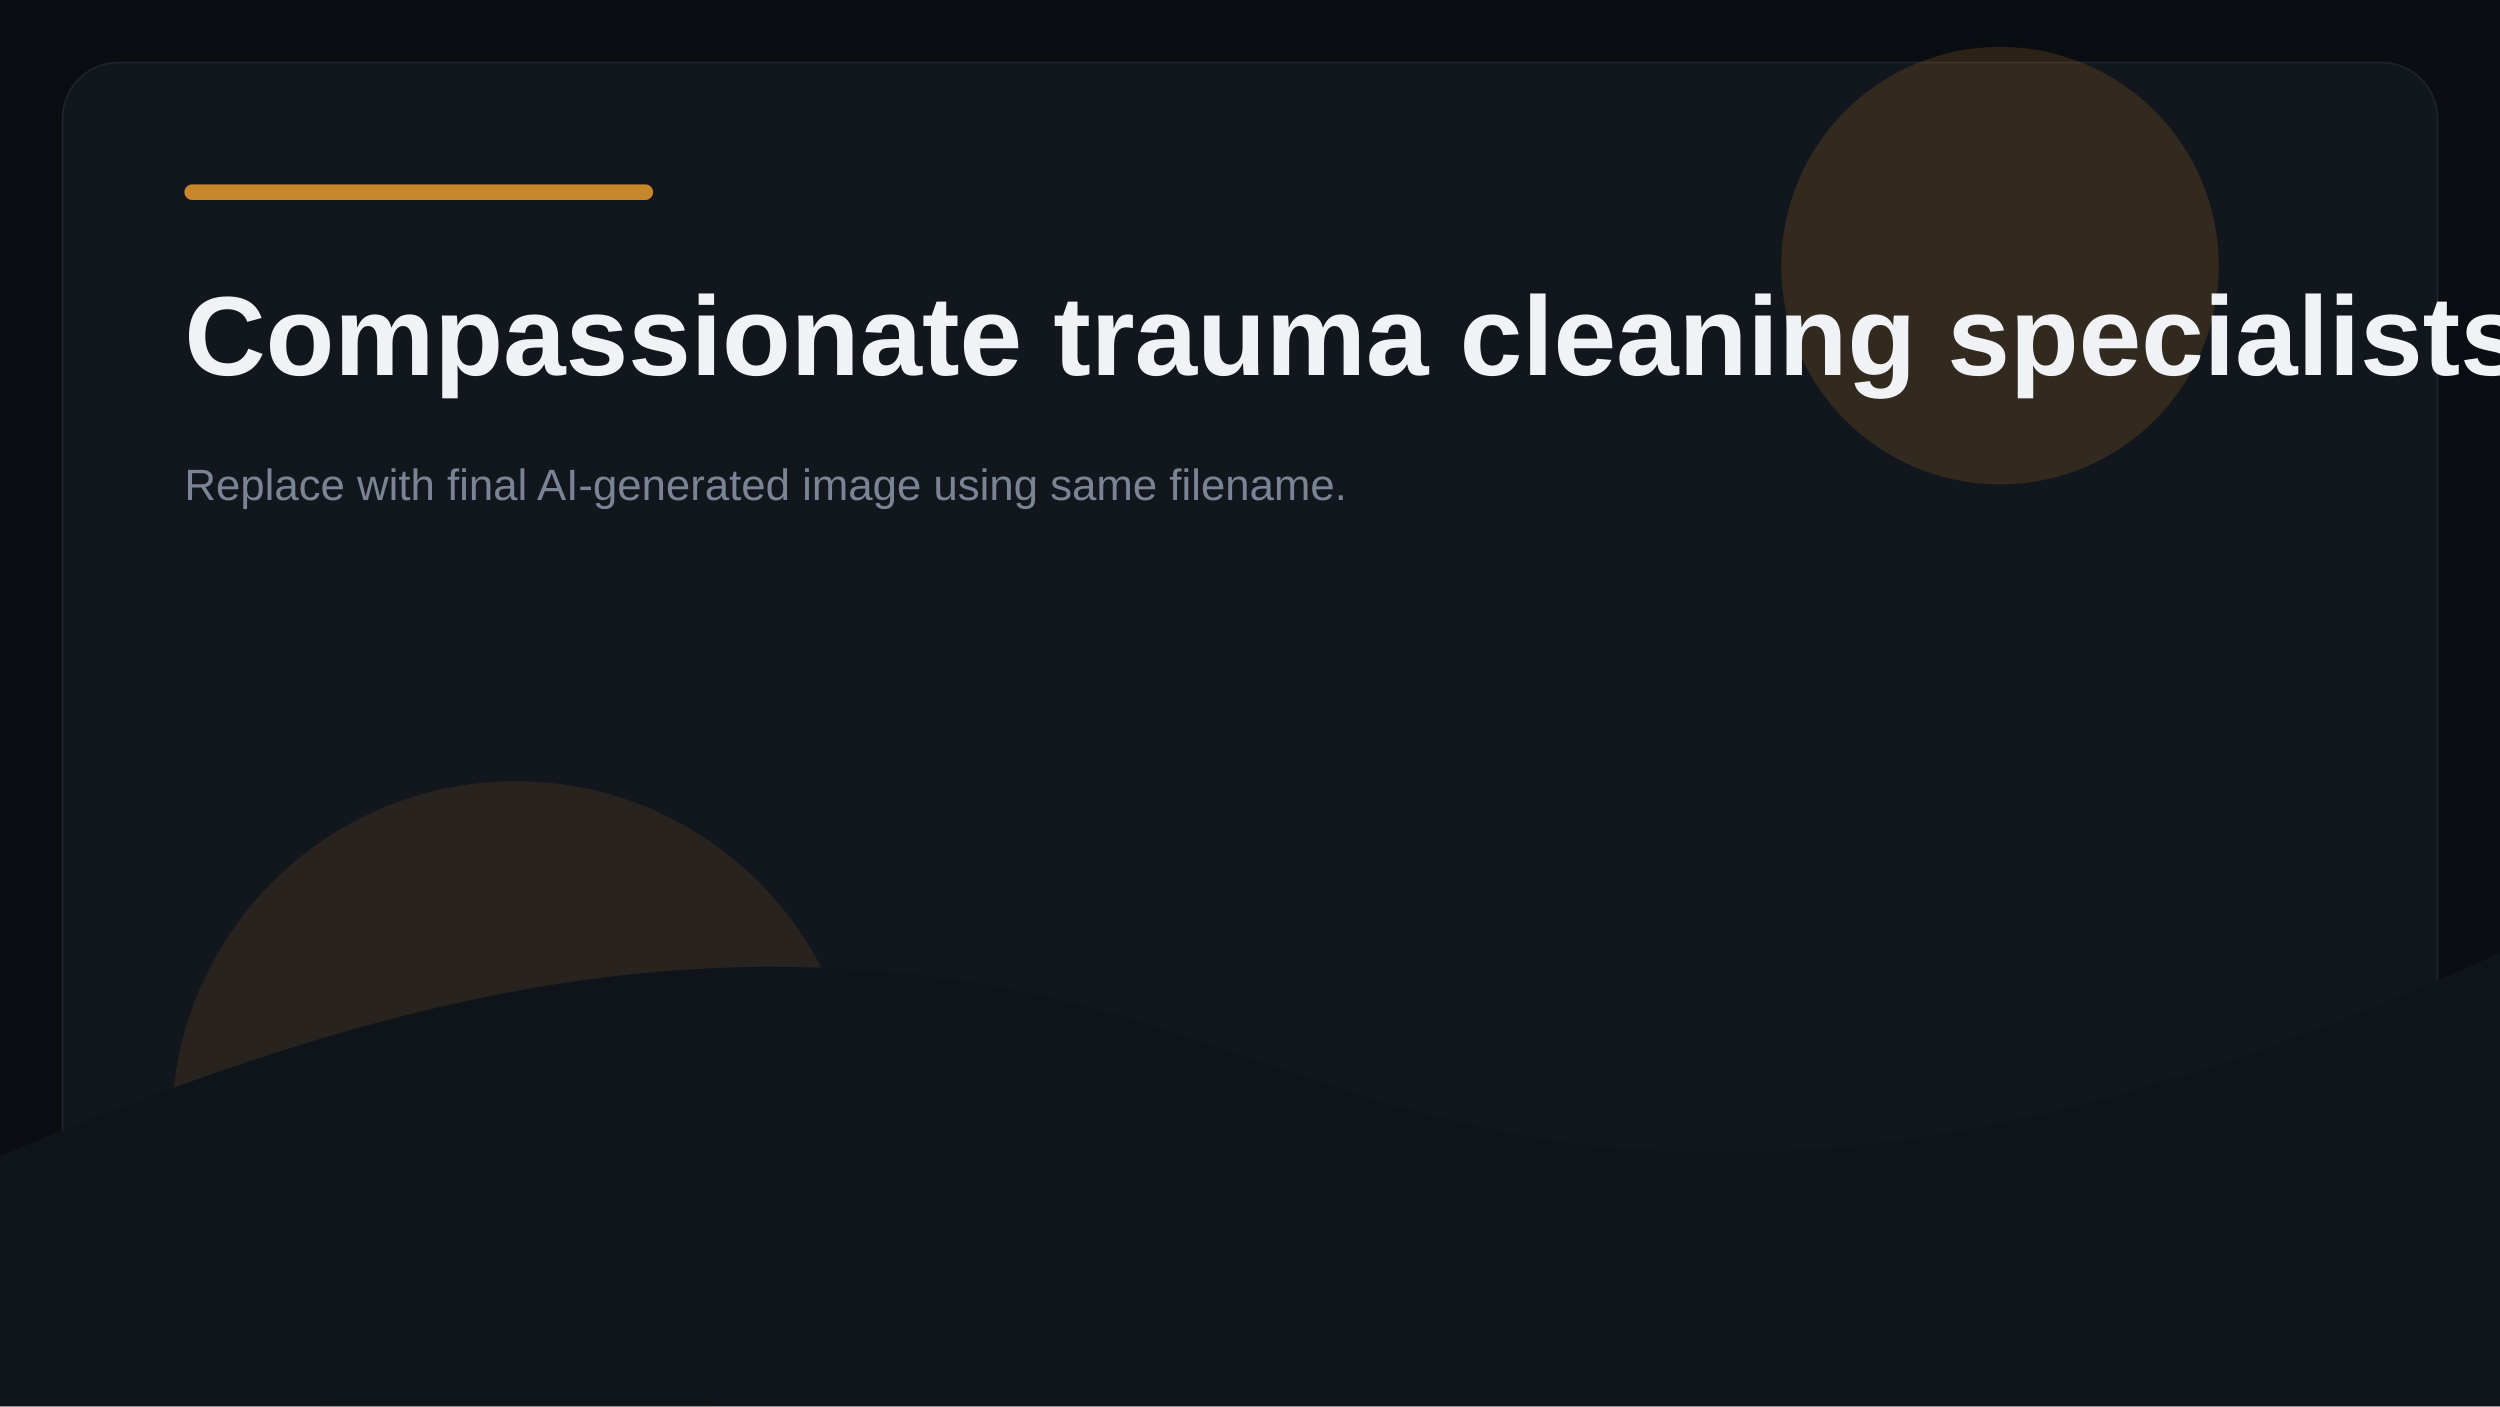
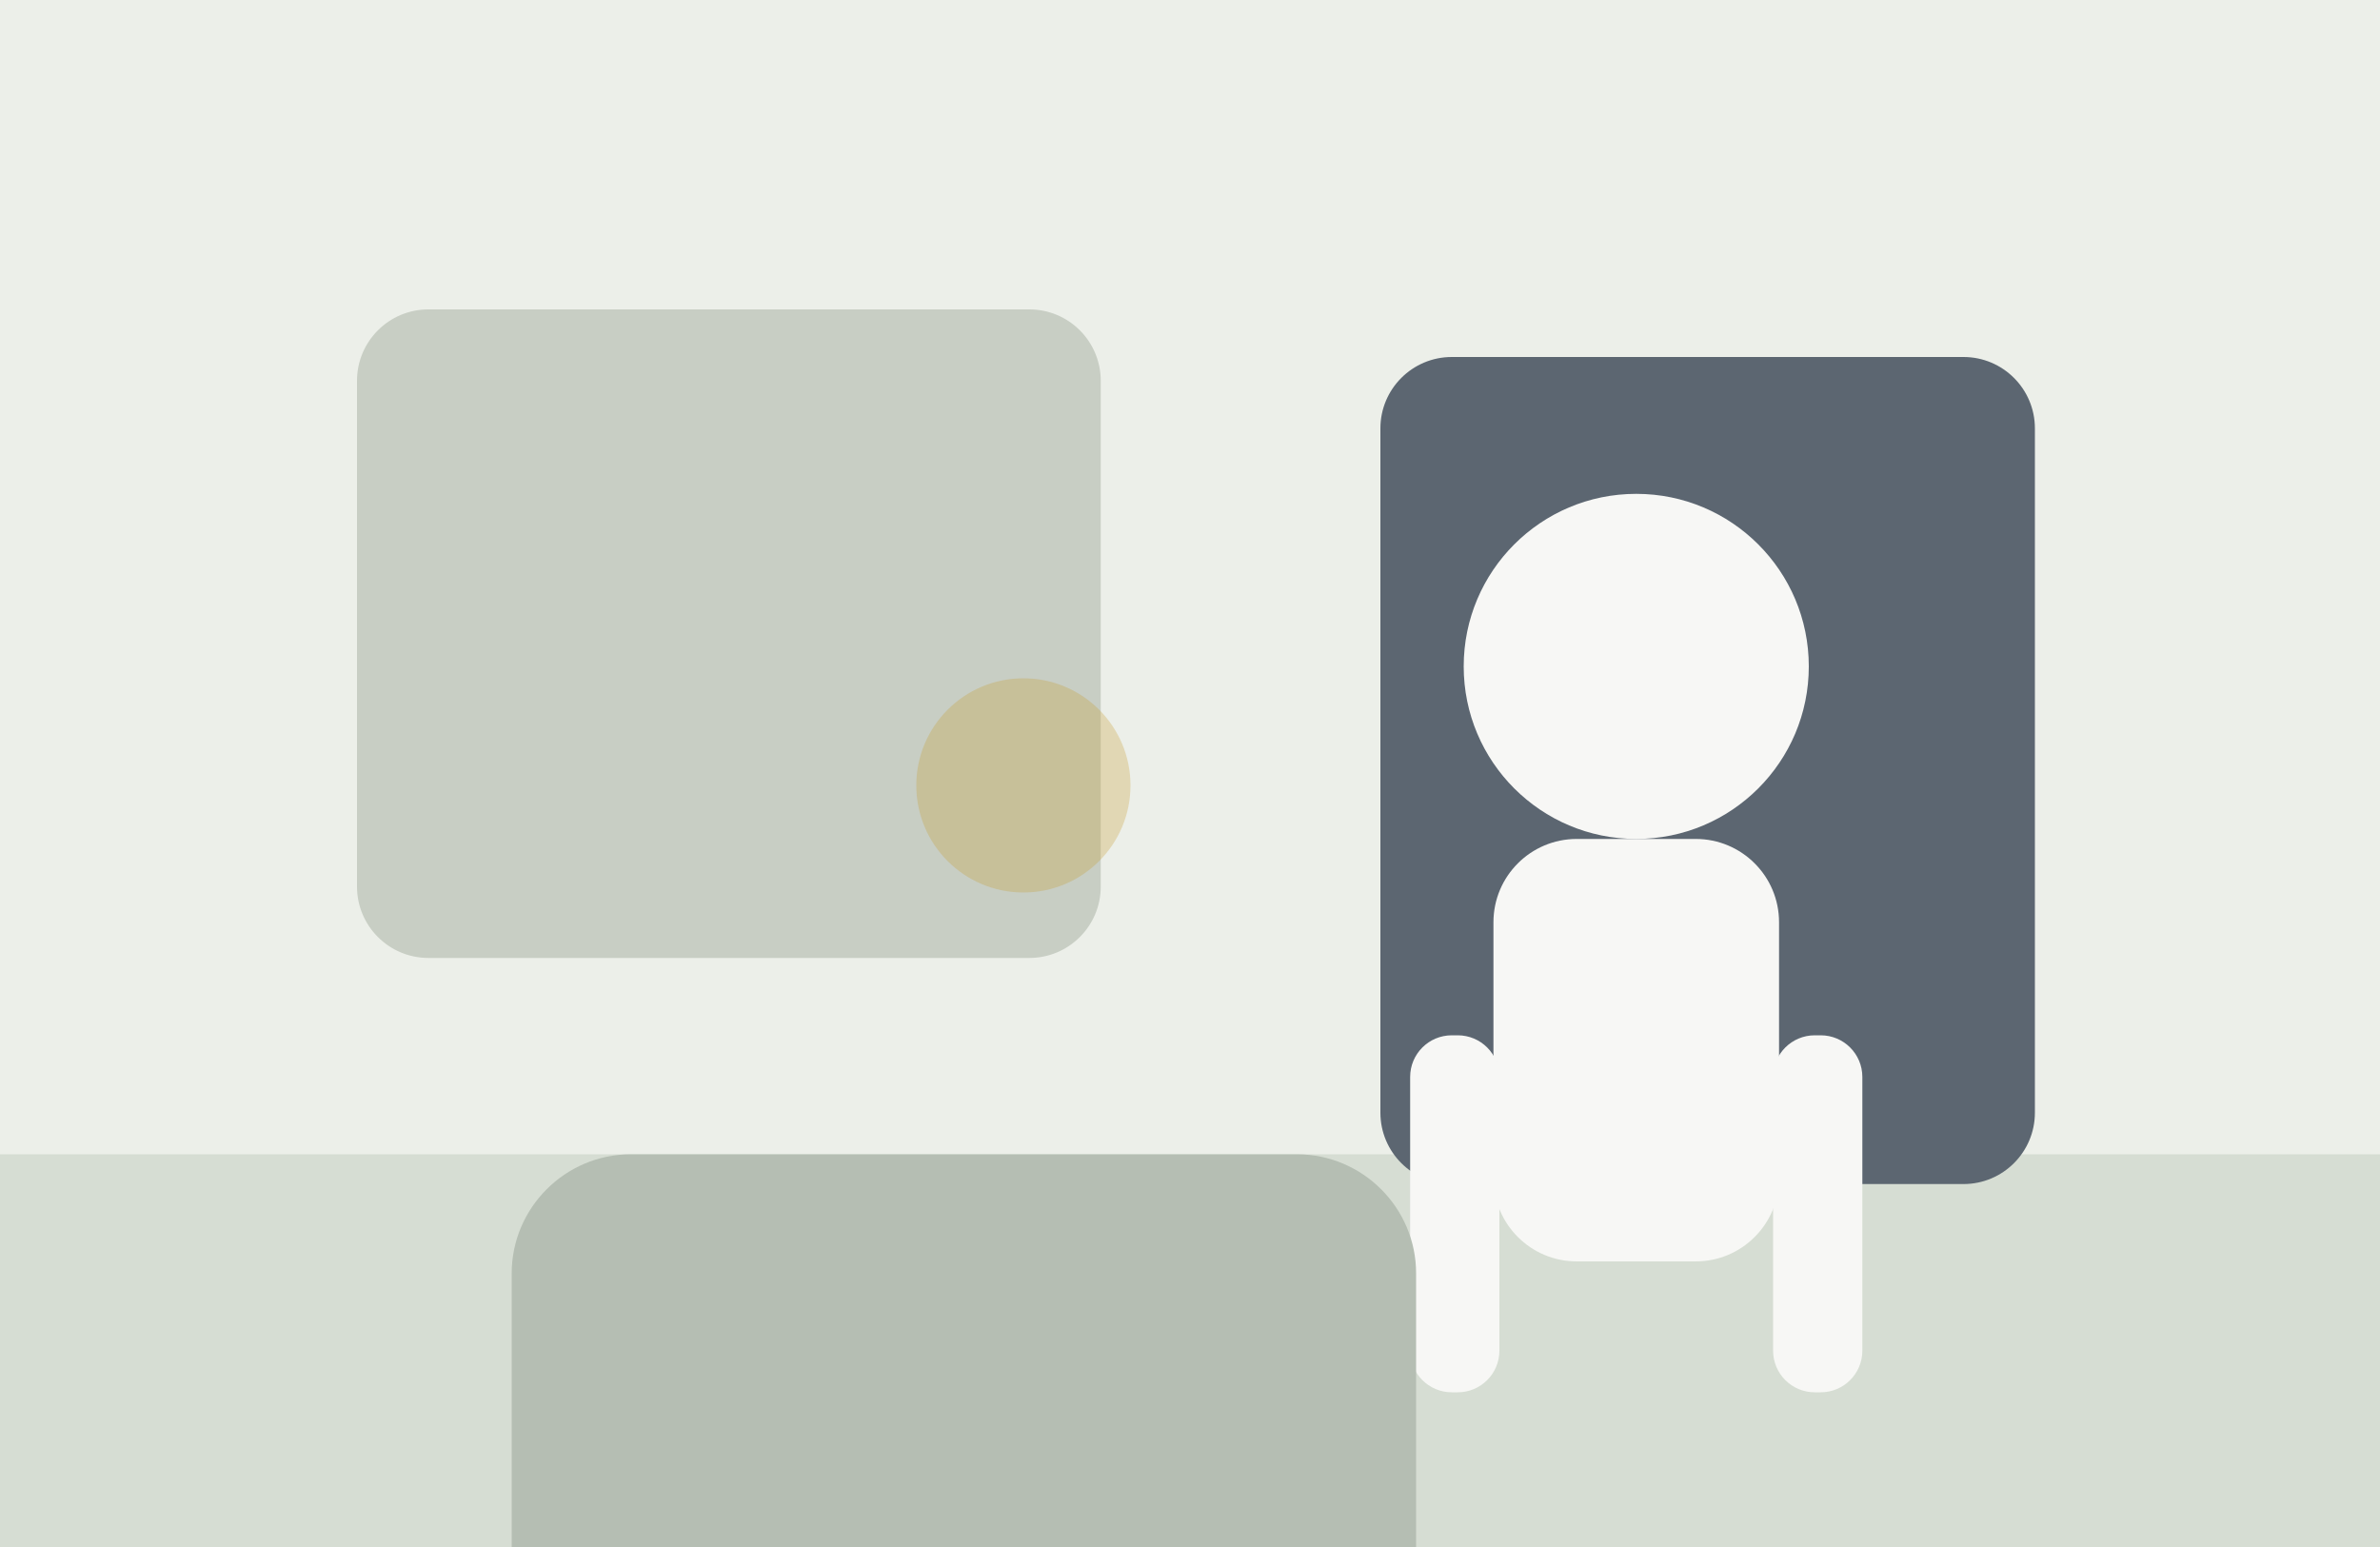
- <svg xmlns="http://www.w3.org/2000/svg" width="1600" height="900" viewBox="0 0 1600 900" fill="none">
-   <rect width="1600" height="900" fill="#0A0D12" />
-   <rect x="40" y="40" width="1520" height="820" rx="36" fill="#12161D" stroke="#1E2530" />
-   <circle cx="1280" cy="170" r="140" fill="#C8862A" fill-opacity="0.18" />
-   <circle cx="330" cy="720" r="220" fill="#C8862A" fill-opacity="0.12" />
-   <path d="M0 740C190 660 360 610 540 620C760 632 840 720 1050 736C1220 748 1400 700 1600 610V900H0V740Z" fill="#0F141B" />
-   <rect x="118" y="118" width="300" height="10" rx="5" fill="#C8862A" />
-   <text x="118" y="240" fill="#F0F2F5" font-size="72" font-family="Arial, sans-serif" font-weight="700">Compassionate trauma cleaning specialists</text>
-   <text x="118" y="320" fill="#7A8494" font-size="28" font-family="Arial, sans-serif">Replace with final AI-generated image using same filename.</text>
+ <svg xmlns="http://www.w3.org/2000/svg" width="800" height="520" viewBox="0 0 800 520" fill="none">
+   <rect width="800" height="520" fill="#ECEFE9" />
+   <rect y="388" width="800" height="132" fill="#D6DDD3" />
+   <rect x="464" y="120" width="220" height="278" rx="24" fill="#5C6671" />
+   <rect x="120" y="104" width="250" height="218" rx="24" fill="#C8CEC4" />
+   <circle cx="550" cy="224" r="58" fill="#F7F7F5" />
+   <rect x="502" y="282" width="96" height="142" rx="28" fill="#F7F7F5" />
+   <rect x="474" y="348" width="30" height="120" rx="14" fill="#F7F7F5" />
+   <rect x="596" y="348" width="30" height="120" rx="14" fill="#F7F7F5" />
+   <circle cx="344" cy="264" r="36" fill="#C49A2C" fill-opacity="0.28" />
+   <path d="M212 388H436C458 388 476 406 476 428V520H172V428C172 406 190 388 212 388Z" fill="#B5BEB3" />
</svg>
